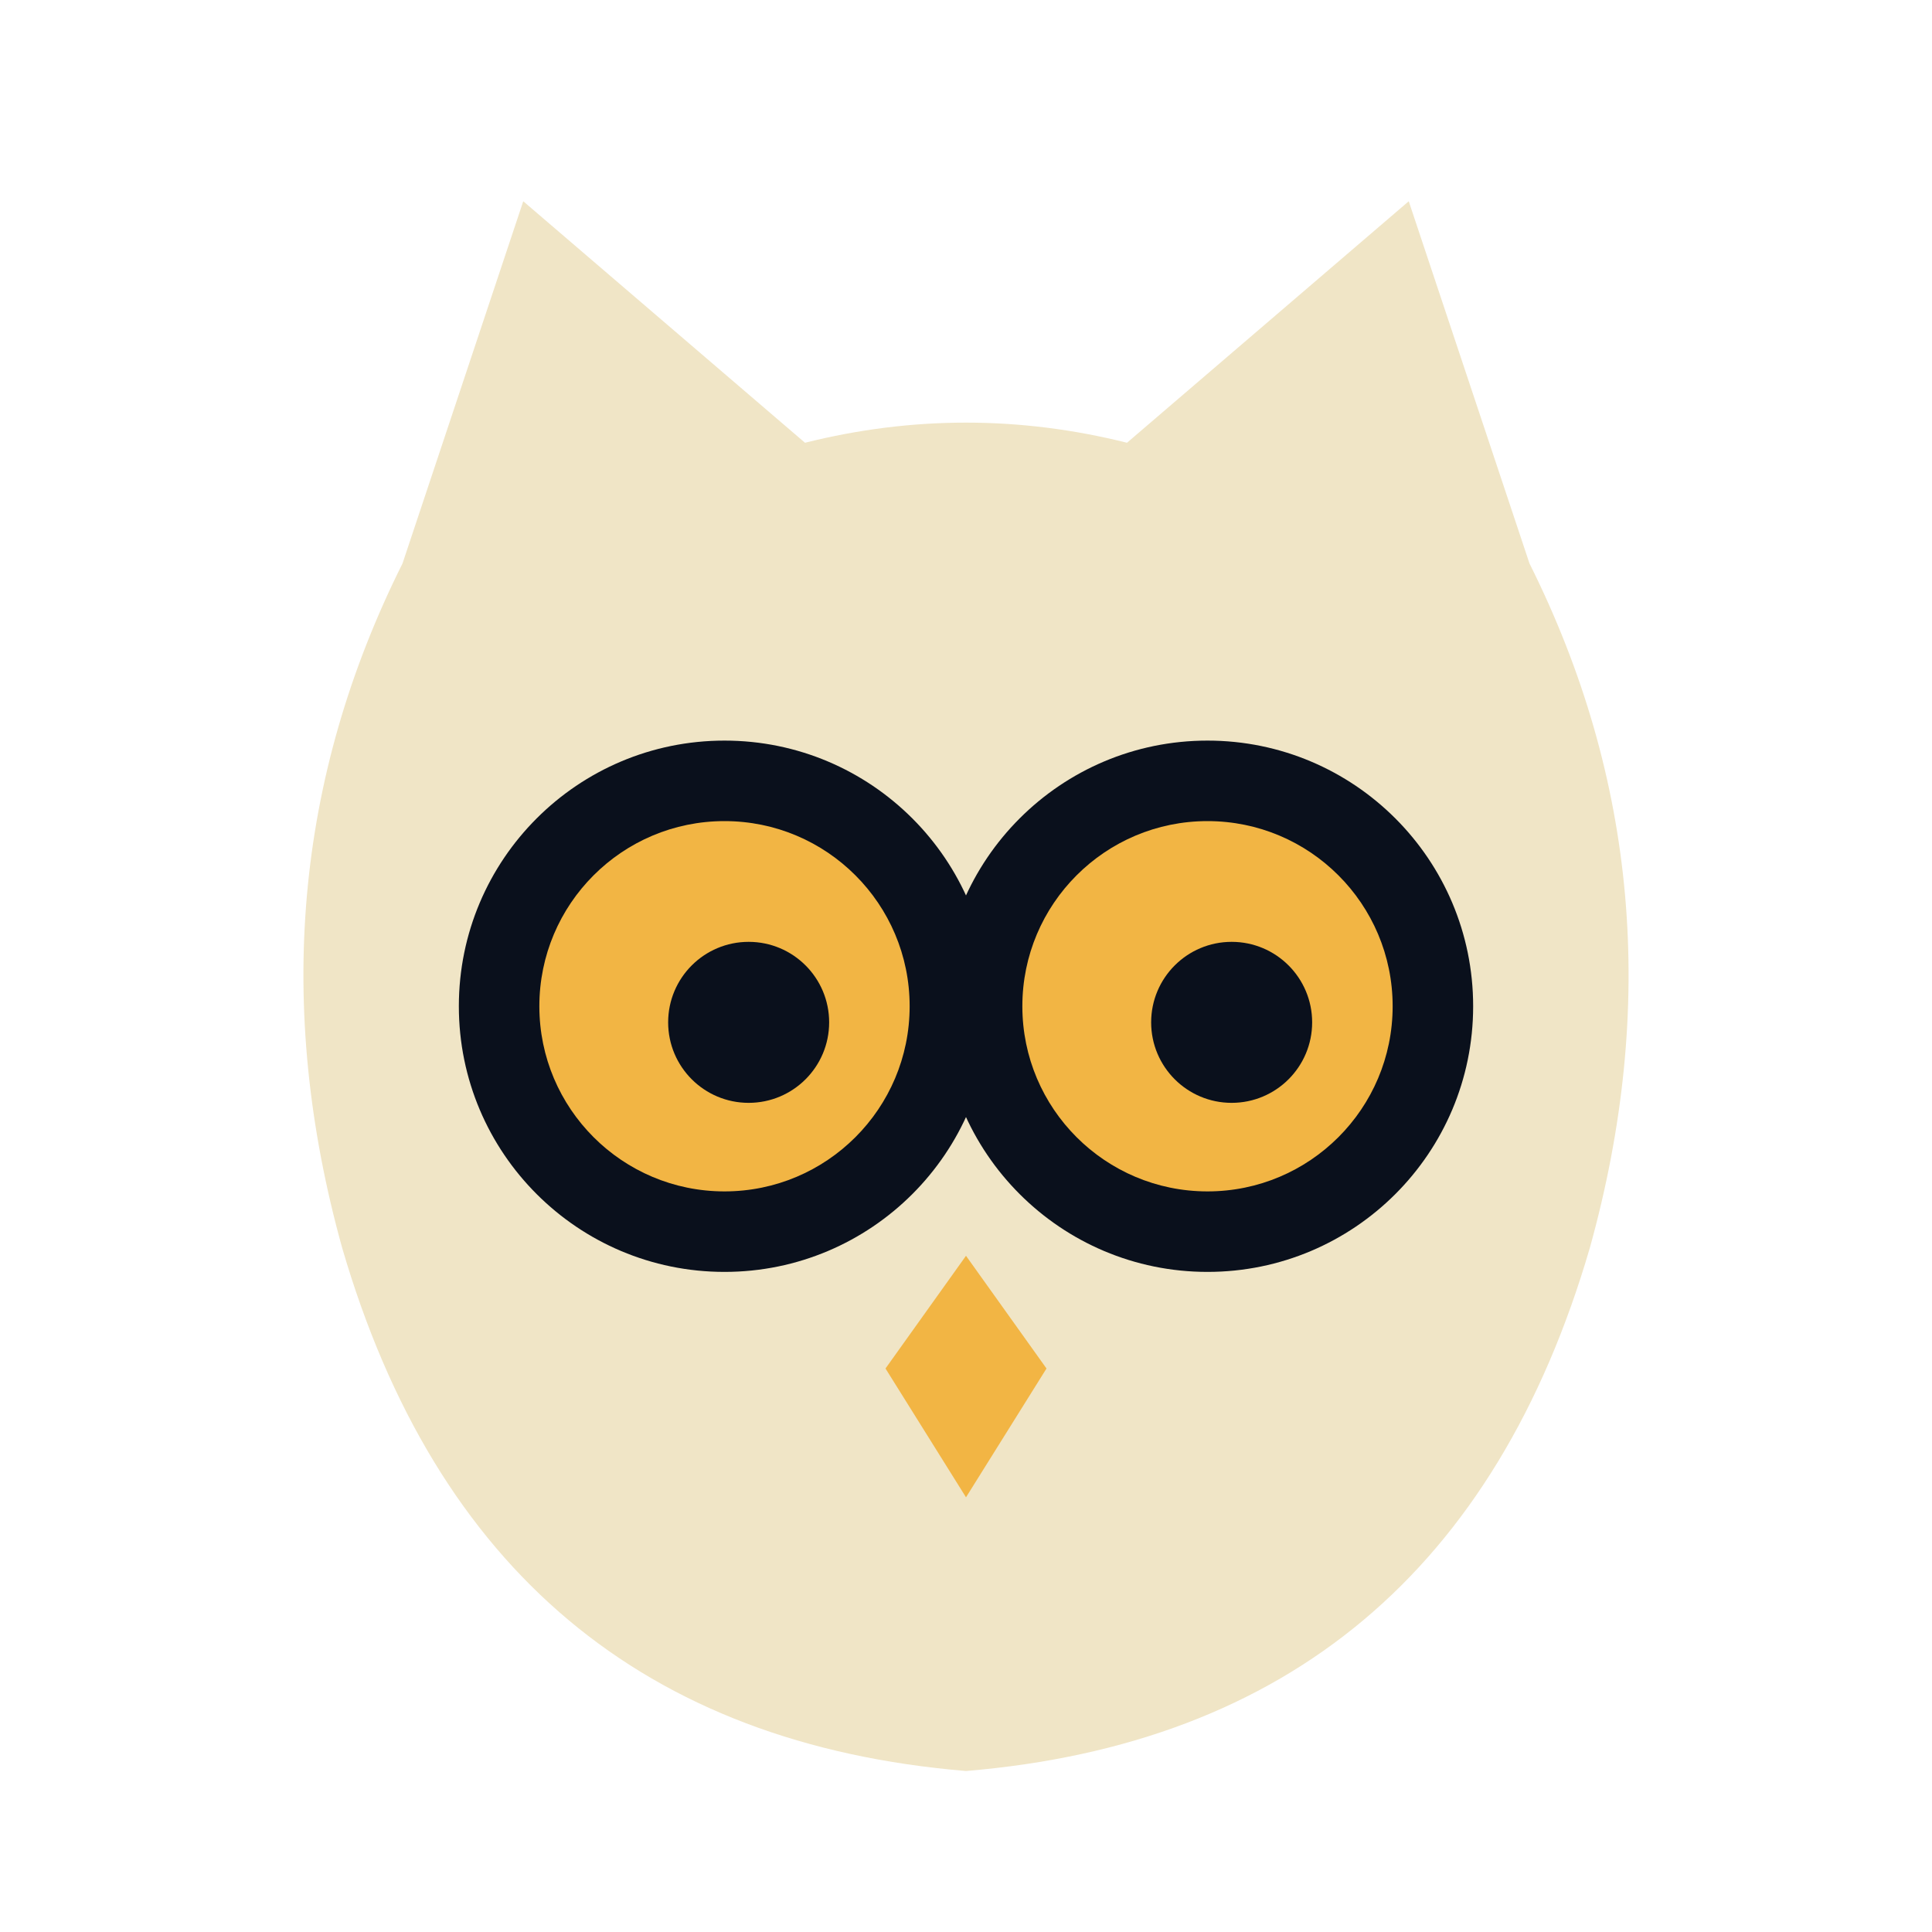
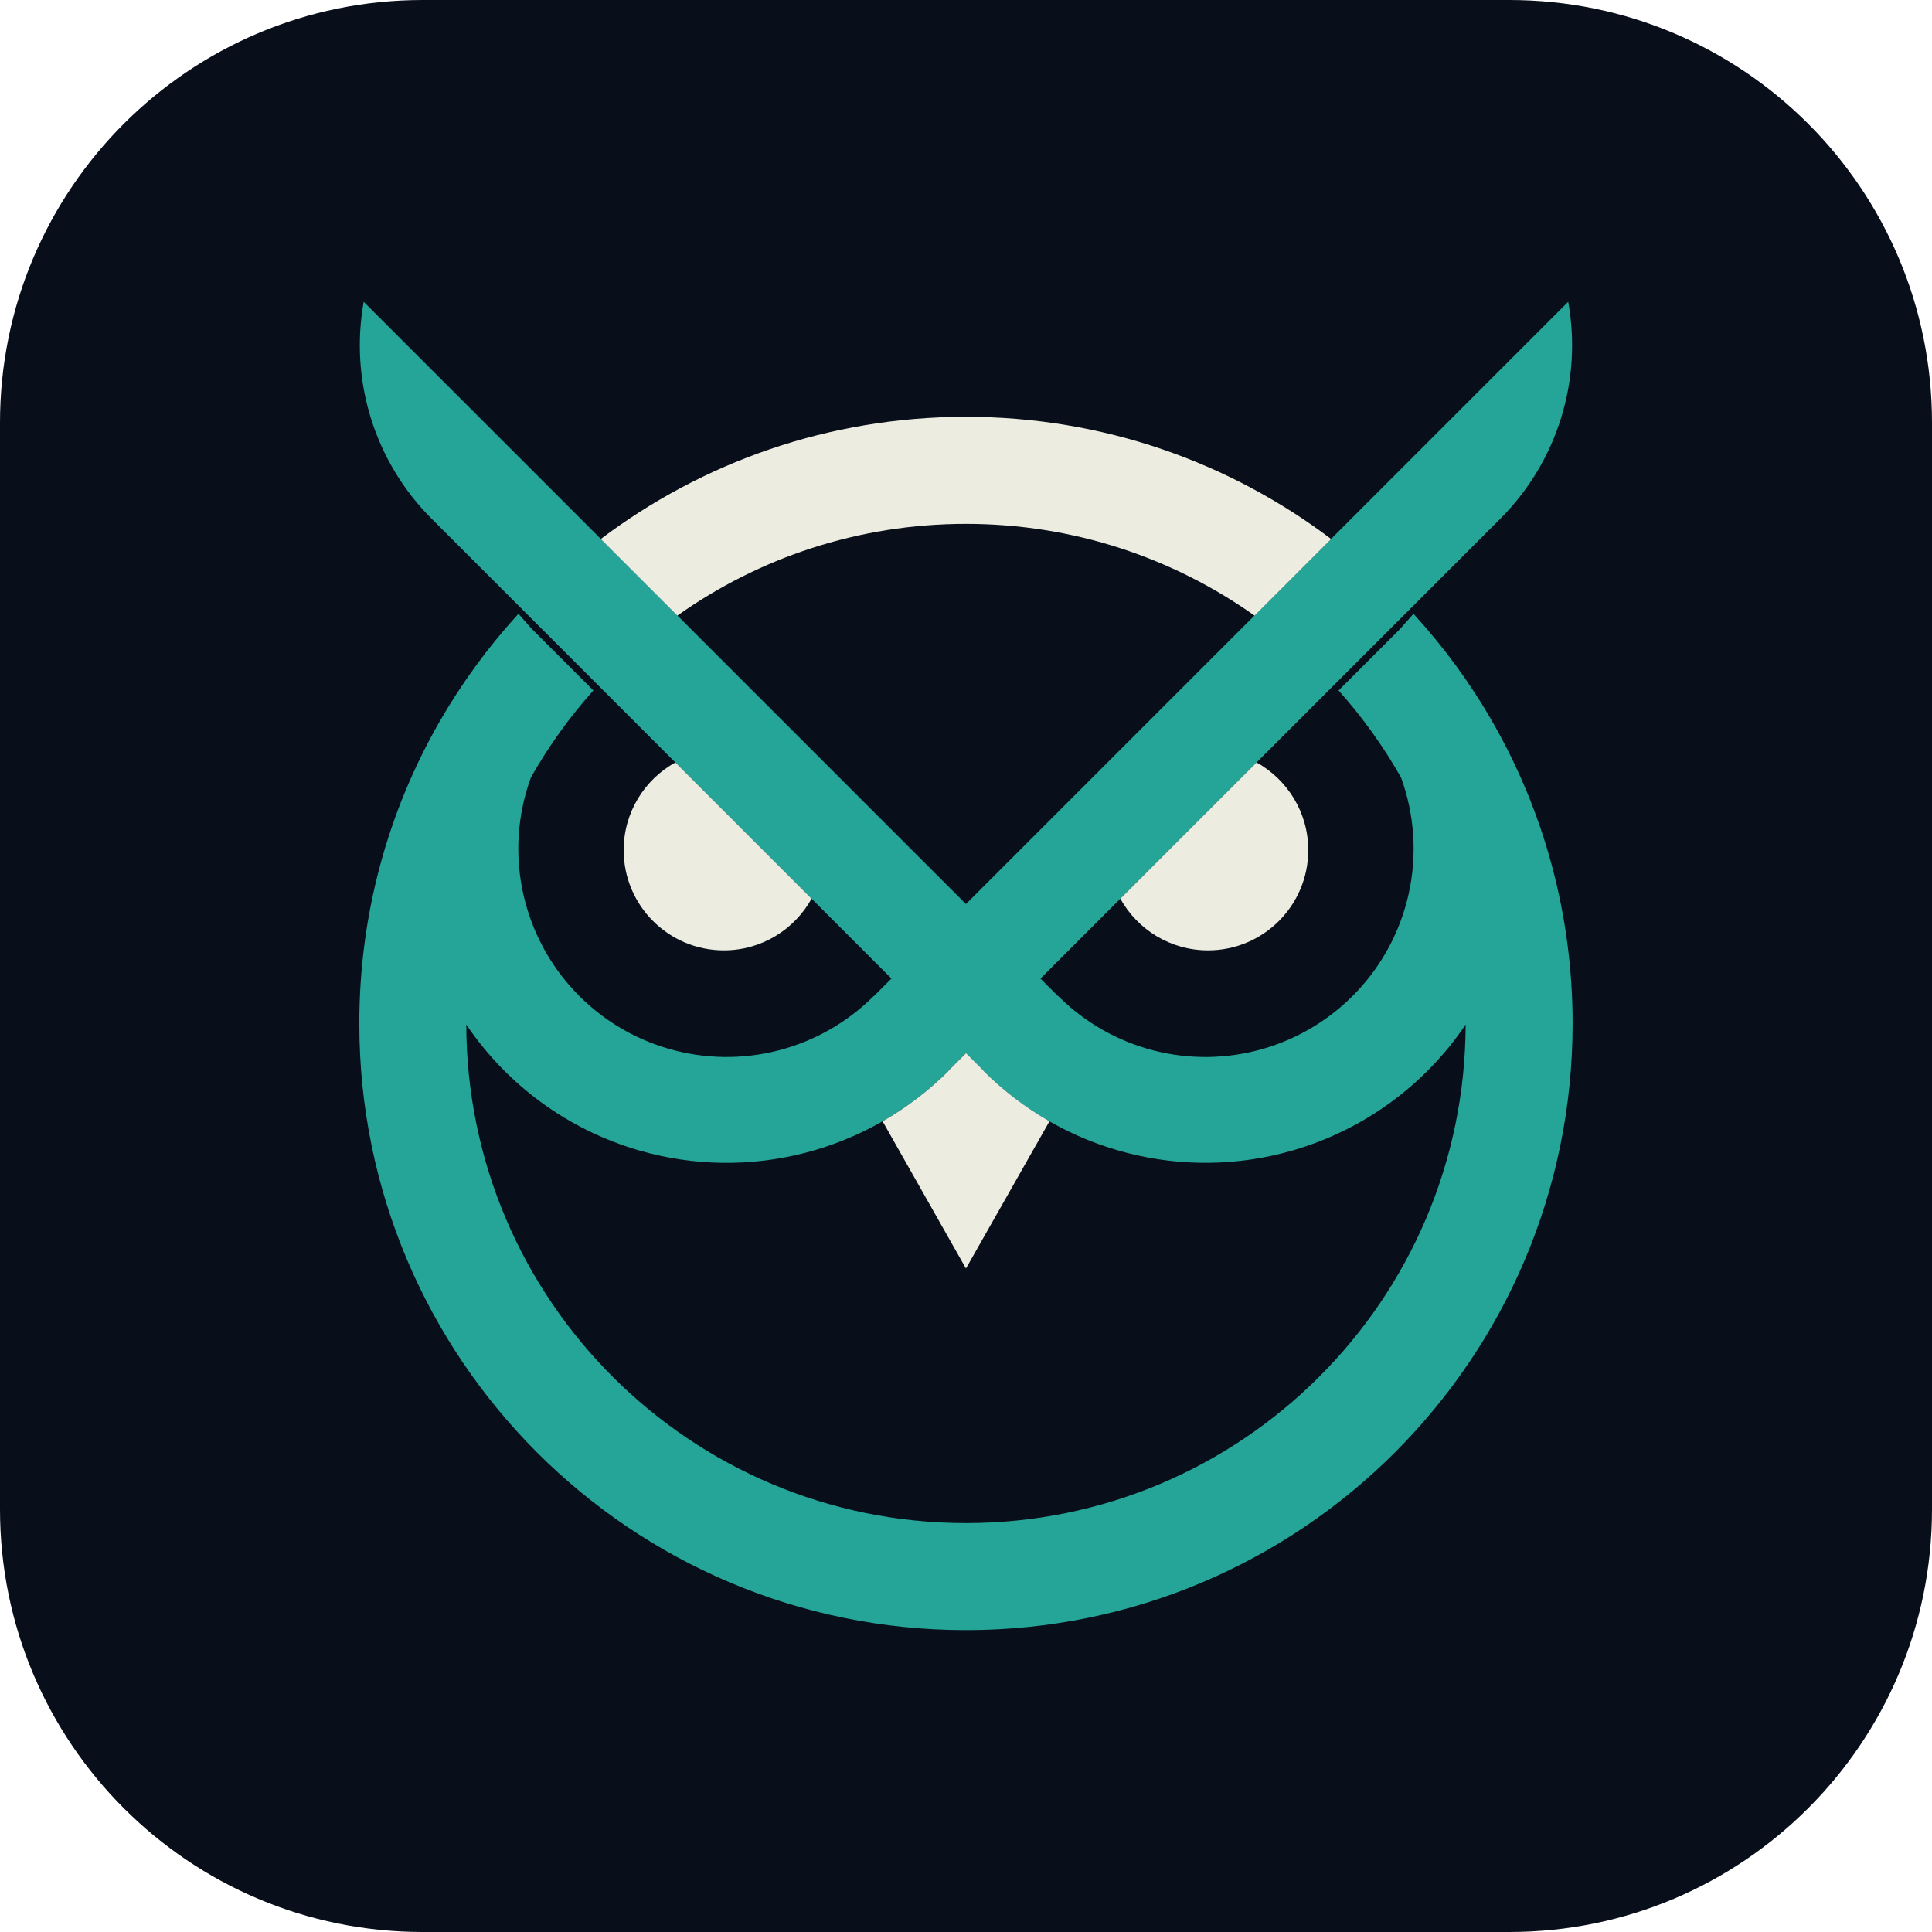
- <svg xmlns="http://www.w3.org/2000/svg" width="48" height="48" viewBox="0 0 48 48" role="img" aria-label="buoh">
-   <path d="M10 14 13 5l7 6q4-1 8 0l7-6 3 9q4 8 1.5 17Q36 43 24 44 12 43 8.5 31 6 22 10 14Z" fill="#F0E5C6" />
-   <circle cx="18" cy="25" r="6.6" fill="#0A101C" />
-   <circle cx="30" cy="25" r="6.6" fill="#0A101C" />
-   <circle cx="18" cy="25" r="4.6" fill="#F2B544" />
-   <circle cx="30" cy="25" r="4.6" fill="#F2B544" />
-   <circle cx="18.6" cy="25.4" r="2" fill="#0A101C" />
-   <circle cx="30.6" cy="25.4" r="2" fill="#0A101C" />
-   <path d="M24 31.2 26 34l-2 3.2-2-3.2Z" fill="#F2B544" />
+ <svg xmlns="http://www.w3.org/2000/svg" viewBox="0 0 256 256" width="256" height="256" role="img" aria-label="buoh">
+   <rect width="256" height="256" rx="56" fill="#080F1B" />
+   <g transform="translate(47.61 40) scale(0.92524)">
+     <path fill="#24A598" d="M0,103.34c0,-15.67 4.15,-30.38 11.41,-43.08c3.19,-5.57 6.97,-10.75 11.26,-15.46c0.04,-0.04 0.08,-0.09 0.12,-0.13l1.9,2.15l8.83,8.83c-3.41,3.81 -6.42,7.99 -8.95,12.47c-1.92,5.27 -2.35,11.08 -1.07,16.75c2.39,10.6 10.35,19.07 20.79,22.09c10.44,3.03 21.7,0.13 29.38,-7.55l0.02,0.02l2.52,-2.52l-65.85,-65.85c-8.14,-8.14 -11.77,-19.74 -9.73,-31.07l86.25,86.25l86.25,-86.25c2.04,11.32 -1.59,22.93 -9.73,31.07l-65.85,65.85l2.52,2.52l0.02,-0.02c7.69,7.69 18.94,10.58 29.38,7.55c10.44,-3.03 18.4,-11.49 20.79,-22.09c1.28,-5.67 0.85,-11.47 -1.07,-16.75c-2.54,-4.48 -5.54,-8.66 -8.95,-12.47l8.83,-8.83l1.9,-2.15c0.04,0.04 0.08,0.09 0.12,0.13c4.29,4.71 8.08,9.89 11.26,15.46c7.26,12.7 11.41,27.4 11.41,43.08c0,47.98 -38.9,86.88 -86.88,86.88c-47.98,0 -86.88,-38.9 -86.88,-86.88zM86.88,174.89c39.46,0 71.47,-31.95 71.56,-71.39c-5.79,8.58 -14.48,15.04 -24.75,18.02c-15.74,4.56 -32.72,0.2 -44.31,-11.39l0.02,-0.02l-2.52,-2.52l-2.52,2.52l0.02,0.02c-11.59,11.59 -28.57,15.96 -44.31,11.39c-10.27,-2.98 -18.95,-9.44 -24.75,-18.02c0.09,39.44 32.09,71.39 71.56,71.39z" />
+     <path fill="#EDECE0" d="M86.88,16.46c19.63,0 37.75,6.51 52.3,17.5l-10.97,10.97c-11.67,-8.27 -25.93,-13.14 -41.33,-13.14c-15.4,0 -29.66,4.86 -41.33,13.14l-10.97,-10.97c14.55,-10.98 32.66,-17.5 52.3,-17.5zM135.9,78.52c0,7.93 -6.43,14.35 -14.35,14.35c-5.4,0 -10.11,-2.98 -12.56,-7.4l19.51,-19.51c4.41,2.45 7.4,7.15 7.4,12.56zM37.86,78.52c0,-5.4 2.98,-10.11 7.4,-12.56l19.51,19.51c-2.45,4.41 -7.15,7.4 -12.56,7.4c-7.93,0 -14.35,-6.43 -14.35,-14.35zM86.88,138.43l-11.94,-21.08c3.41,-1.95 6.59,-4.37 9.45,-7.22l-0.02,-0.02l2.52,-2.52l2.52,2.52l-0.02,0.02c2.85,2.85 6.04,5.27 9.45,7.22z" />
+   </g>
</svg>
